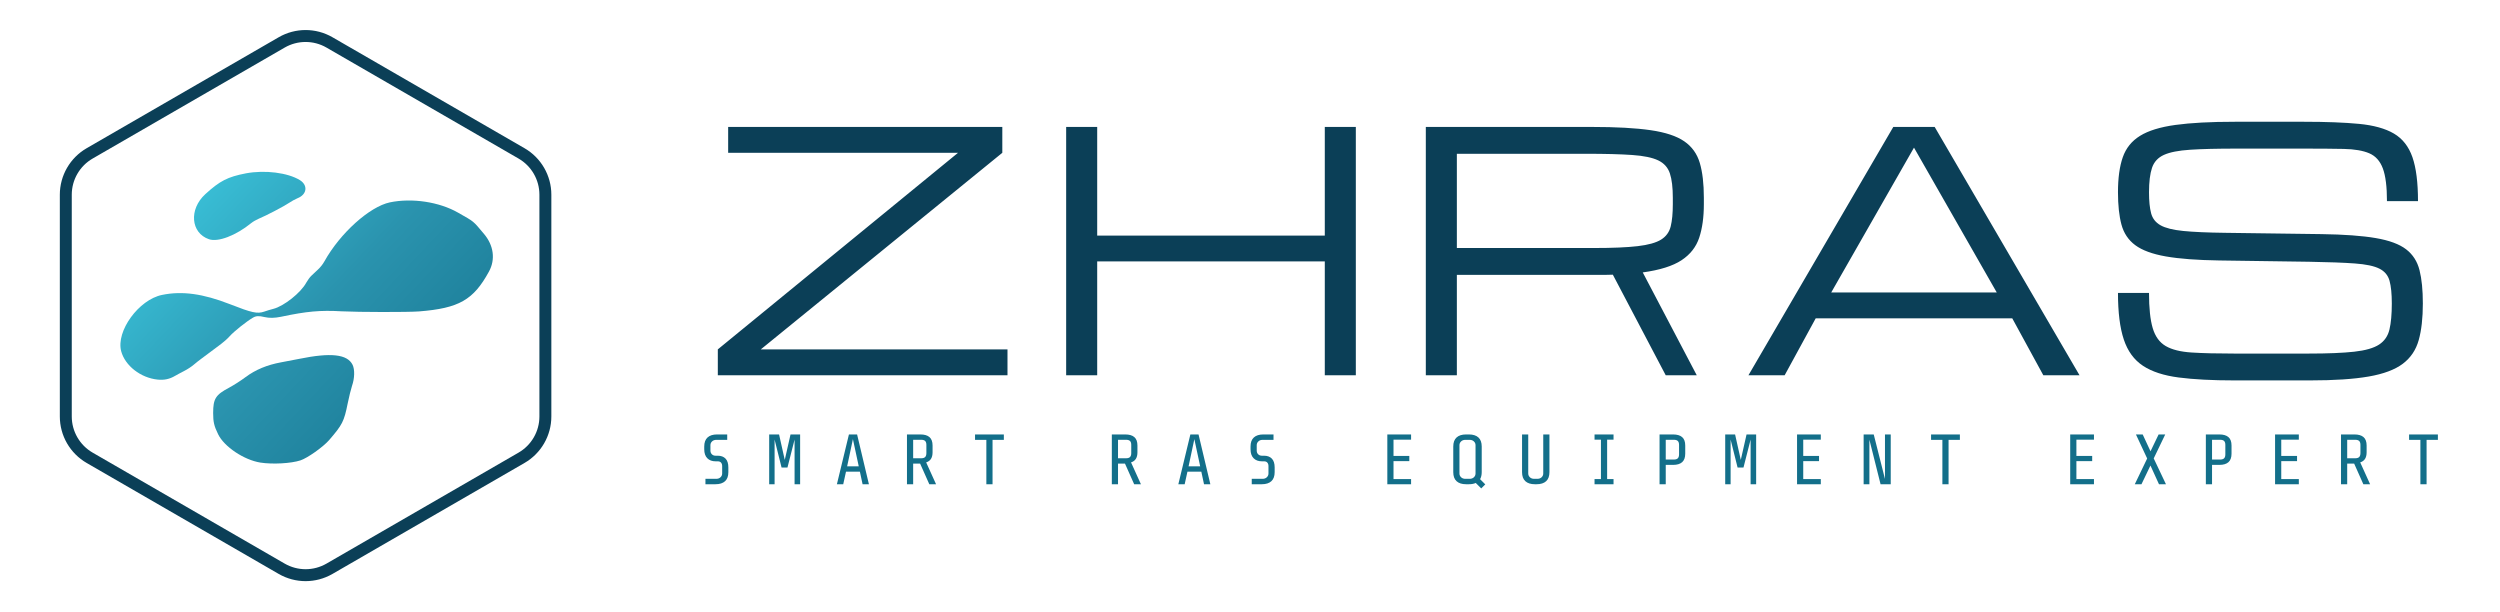
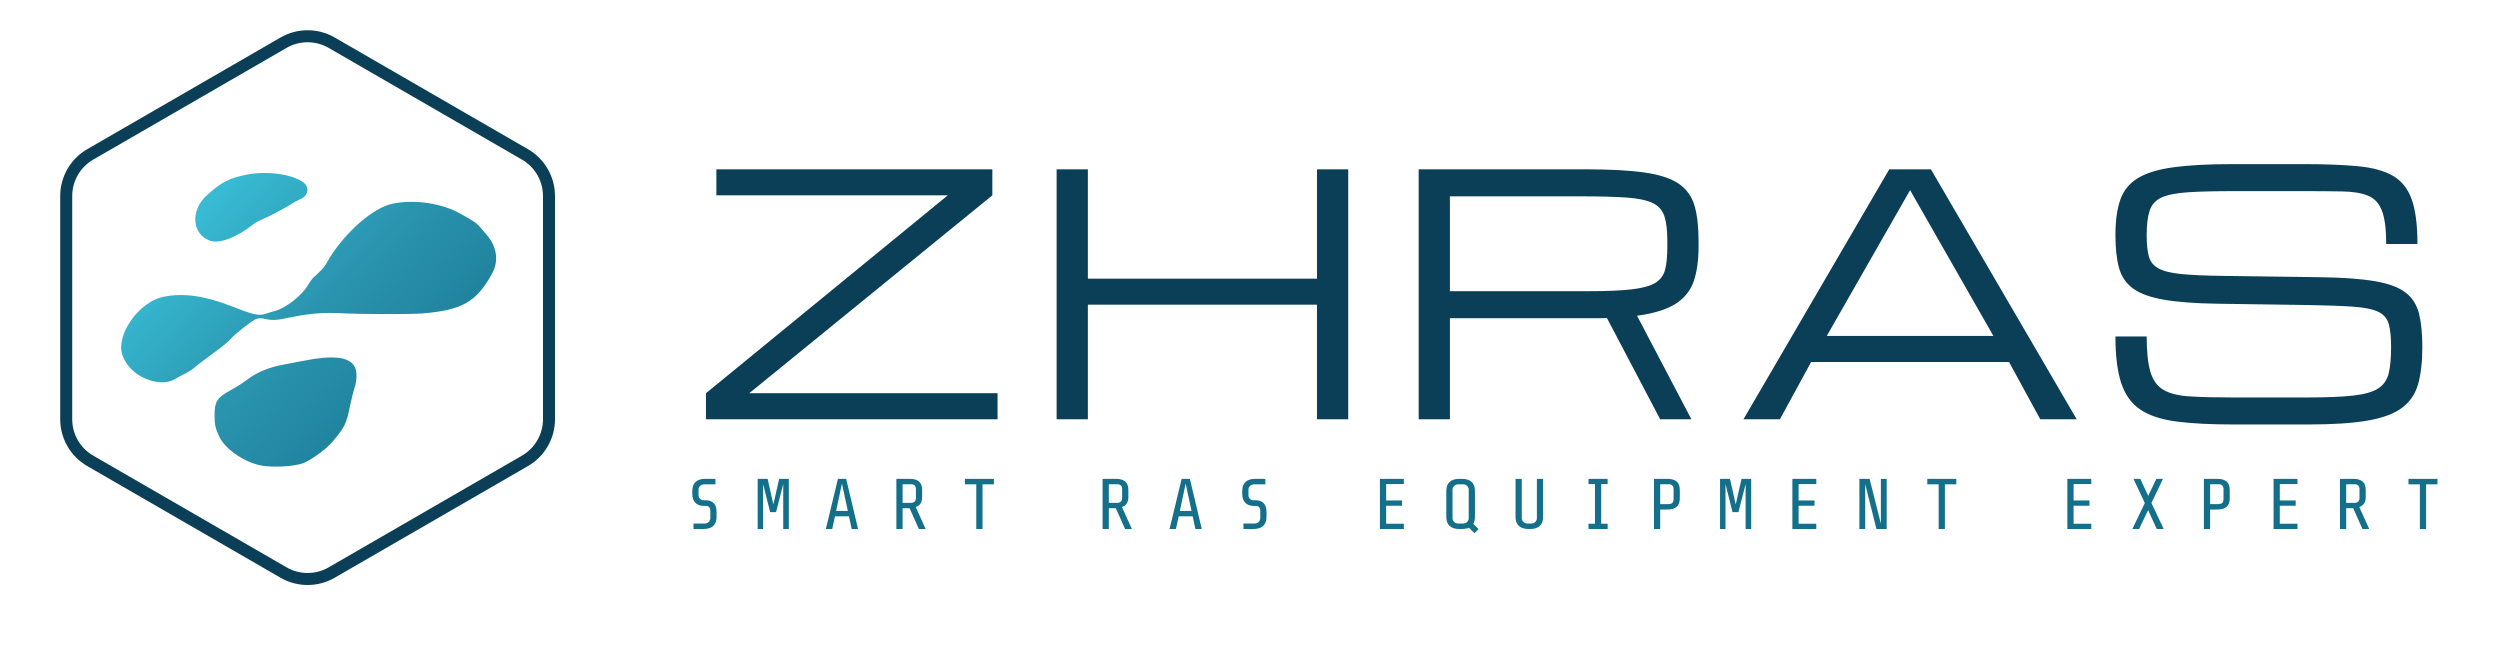
- <svg xmlns="http://www.w3.org/2000/svg" viewBox="-32.00 -32.00 261.79 64.00">
+ <svg xmlns="http://www.w3.org/2000/svg" viewBox="-30.27 -36.32 260.06 68.32">
  <defs>
-     <linearGradient id="chu11" gradientUnits="userSpaceOnUse" x1="615" y1="248" x2="665" y2="307">
+     <linearGradient id="chu2" gradientUnits="userSpaceOnUse" x1="615" y1="248" x2="665" y2="307">
      <stop offset="0" stop-color="#0B3F57" />
      <stop offset="1" stop-color="#0B3F57" />
    </linearGradient>
-     <linearGradient id="cdu11" gradientUnits="userSpaceOnUse" x1="622" y1="262" x2="658" y2="296">
+     <linearGradient id="cdu2" gradientUnits="userSpaceOnUse" x1="622" y1="262" x2="658" y2="296">
      <stop offset="0" stop-color="#3FD0E6" />
      <stop offset="0.5" stop-color="#2A93AE" />
      <stop offset="1" stop-color="#136F8A" />
    </linearGradient>
  </defs>
-   <g transform="translate(-639.9 -277.4)">
-     <path d="M637.40 249.84A5.0 5.0 0 0 1 642.40 249.84L662.51 261.46A5.0 5.0 0 0 1 665.01 265.79L665.01 289.01A5.0 5.0 0 0 1 662.51 293.34L642.40 304.96A5.0 5.0 0 0 1 637.40 304.96L617.29 293.34A5.0 5.0 0 0 1 614.79 289.01L614.79 265.79A5.0 5.0 0 0 1 617.29 261.46L637.40 249.84Z" fill="none" stroke="url(#chu11)" stroke-width="1.25" stroke-linejoin="round" />
-     <path d=" M635.17 293.84 C633.46 293.57 631.37 292.18 630.74 290.87 C630.32 290.02 630.22 289.57 630.22 288.66 C630.22 287.14 630.48 286.74 631.92 285.98 C632.40 285.72 633.09 285.28 633.60 284.90 C634.66 284.11 635.87 283.61 637.34 283.34 C637.79 283.26 638.63 283.10 639.22 282.98 C642.55 282.30 644.27 282.49 644.82 283.60 C645.06 284.09 645.04 285.02 644.76 285.81 C644.65 286.14 644.45 286.96 644.31 287.64 C643.93 289.54 643.75 289.88 642.36 291.49 C641.72 292.22 640.09 293.37 639.36 293.61 C638.38 293.93 636.44 294.04 635.17 293.84 Z" fill="url(#cdu11)" />
-     <path d=" M624.41 285.15 C622.63 284.97 621.00 283.70 620.59 282.18 C620.03 280.08 622.43 276.77 624.88 276.28 C626.97 275.85 629.15 276.15 631.97 277.25 C634.29 278.16 634.84 278.28 635.57 278.03 C635.82 277.94 636.25 277.81 636.53 277.74 C637.63 277.46 639.41 276.05 639.97 275.00 C640.11 274.75 640.35 274.42 640.50 274.28 C640.65 274.13 640.97 273.84 641.19 273.63 C641.46 273.38 641.69 273.09 641.87 272.77 C643.51 269.82 646.60 267.04 648.73 266.59 C651.05 266.11 653.90 266.54 655.87 267.67 C657.59 268.65 657.40 268.49 658.57 269.88 C659.60 271.09 659.80 272.57 659.10 273.84 C657.48 276.81 655.96 277.68 651.78 278.01 C650.59 278.10 645.48 278.09 643.69 278.00 C641.42 277.87 640.02 278.00 637.33 278.57 C636.64 278.71 636.11 278.72 635.59 278.60 C635.02 278.46 634.71 278.47 634.38 278.67 C633.71 279.06 632.38 280.12 631.94 280.62 C631.73 280.86 631.33 281.21 631.05 281.42 C630.77 281.62 630.29 281.98 629.98 282.22 C629.66 282.46 629.22 282.79 629.00 282.95 C628.78 283.11 628.41 283.40 628.19 283.59 C627.96 283.79 627.52 284.08 627.18 284.25 C626.86 284.42 626.43 284.64 626.25 284.75 C625.66 285.10 625.10 285.22 624.41 285.15 Z" fill="url(#cdu11)" />
-     <path d=" M629.78 270.45 C627.87 269.79 627.67 267.32 629.39 265.74 C630.92 264.34 631.74 263.92 633.66 263.55 C635.64 263.18 638.03 263.48 639.30 264.26 C640.17 264.80 640.05 265.77 639.05 266.16 C638.81 266.26 638.41 266.48 638.16 266.65 C637.70 266.97 635.76 267.99 634.98 268.31 C634.73 268.42 634.39 268.61 634.22 268.75 C632.60 270.07 630.73 270.78 629.78 270.45 Z" fill="url(#cdu11)" />
+   <g transform="translate(1.728 -4.320)">
+     <g transform="translate(-639.9 -277.4)">
+       <path d="M637.40 249.84A5.0 5.0 0 0 1 642.40 249.84L662.51 261.46A5.0 5.0 0 0 1 665.01 265.79L665.01 289.01A5.0 5.0 0 0 1 662.51 293.34L642.40 304.96A5.0 5.0 0 0 1 637.40 304.96L617.29 293.34A5.0 5.0 0 0 1 614.79 289.01L614.79 265.79A5.0 5.0 0 0 1 617.29 261.46L637.40 249.84Z" fill="none" stroke="url(#chu2)" stroke-width="1.25" stroke-linejoin="round" />
+       <path d=" M635.17 293.84 C633.46 293.57 631.37 292.18 630.74 290.87 C630.32 290.02 630.22 289.57 630.22 288.66 C630.22 287.14 630.48 286.74 631.92 285.98 C632.40 285.72 633.09 285.28 633.60 284.90 C634.66 284.11 635.87 283.61 637.34 283.34 C637.79 283.26 638.63 283.10 639.22 282.98 C642.55 282.30 644.27 282.49 644.82 283.60 C645.06 284.09 645.04 285.02 644.76 285.81 C644.65 286.14 644.45 286.96 644.31 287.64 C643.93 289.54 643.75 289.88 642.36 291.49 C641.72 292.22 640.09 293.37 639.36 293.61 C638.38 293.93 636.44 294.04 635.17 293.84 Z" fill="url(#cdu2)" />
+       <path d=" M624.41 285.15 C622.63 284.97 621.00 283.70 620.59 282.18 C620.03 280.08 622.43 276.77 624.88 276.28 C626.97 275.85 629.15 276.15 631.97 277.25 C634.29 278.16 634.84 278.28 635.57 278.03 C635.82 277.94 636.25 277.81 636.53 277.74 C637.63 277.46 639.41 276.05 639.97 275.00 C640.11 274.75 640.35 274.42 640.50 274.28 C640.65 274.13 640.97 273.84 641.19 273.63 C641.46 273.38 641.69 273.09 641.87 272.77 C643.51 269.82 646.60 267.04 648.73 266.59 C651.05 266.11 653.90 266.54 655.87 267.67 C657.59 268.65 657.40 268.49 658.57 269.88 C659.60 271.09 659.80 272.57 659.10 273.84 C657.48 276.81 655.96 277.68 651.78 278.01 C650.59 278.10 645.48 278.09 643.69 278.00 C641.42 277.87 640.02 278.00 637.33 278.57 C636.64 278.71 636.11 278.72 635.59 278.60 C635.02 278.46 634.71 278.47 634.38 278.67 C633.71 279.06 632.38 280.12 631.94 280.62 C631.73 280.86 631.33 281.21 631.05 281.42 C630.77 281.62 630.29 281.98 629.98 282.22 C629.66 282.46 629.22 282.79 629.00 282.95 C628.78 283.11 628.41 283.40 628.19 283.59 C627.96 283.79 627.52 284.08 627.18 284.25 C626.86 284.42 626.43 284.64 626.25 284.75 C625.66 285.10 625.10 285.22 624.41 285.15 Z" fill="url(#cdu2)" />
+       <path d=" M629.78 270.45 C627.87 269.79 627.67 267.32 629.39 265.74 C630.92 264.34 631.74 263.92 633.66 263.55 C635.64 263.18 638.03 263.48 639.30 264.26 C640.17 264.80 640.05 265.77 639.05 266.16 C638.81 266.26 638.41 266.48 638.16 266.65 C637.70 266.97 635.76 267.99 634.98 268.31 C634.73 268.42 634.39 268.61 634.22 268.75 C632.60 270.07 630.73 270.78 629.78 270.45 Z" fill="url(#cdu2)" />
+     </g>
  </g>
  <path transform="translate(41.0 7.293)" d="M2.167 0.0V-2.708L27.32 -23.292H3.25V-26.0H31.958V-23.292L6.669 -2.708H32.5V0.0Z M38.644 0.0V-26.0H41.894V-14.625H65.727V-26.0H68.977V0.0H65.727V-11.917H41.894V0.0Z M76.306 -26.0H93.707Q97.516 -26.0 99.843 -25.661Q102.171 -25.323 103.372 -24.493Q104.574 -23.664 104.997 -22.225Q105.421 -20.786 105.421 -18.586V-17.909Q105.421 -15.878 104.938 -14.413Q104.456 -12.949 103.085 -12.044Q101.713 -11.138 99.022 -10.766L104.676 0.0H101.426L95.891 -10.529Q95.552 -10.512 95.188 -10.512Q94.824 -10.512 94.435 -10.512H79.556V0.0H76.306ZM79.556 -13.322H93.927Q96.822 -13.322 98.489 -13.516Q100.156 -13.711 100.943 -14.202Q101.73 -14.693 101.95 -15.59Q102.171 -16.487 102.171 -17.909V-18.586Q102.171 -20.194 101.866 -21.125Q101.561 -22.056 100.647 -22.496Q99.733 -22.936 97.922 -23.063Q96.111 -23.19 93.081 -23.19H79.556Z M110.092 0.0 125.258 -26.0H129.592L144.758 0.0H140.967L137.717 -5.958H117.133L113.883 0.0ZM118.758 -8.667H136.092L127.425 -23.833Z M177.461 -7.516Q177.461 -9.022 177.224 -9.885Q176.987 -10.749 176.157 -11.163Q175.328 -11.578 173.585 -11.705Q171.841 -11.832 168.811 -11.883L159.4 -12.018Q155.913 -12.069 153.797 -12.441Q151.681 -12.814 150.598 -13.618Q149.514 -14.422 149.15 -15.776Q148.786 -17.13 148.786 -19.161Q148.786 -21.379 149.286 -22.818Q149.785 -24.257 151.097 -25.069Q152.409 -25.882 154.812 -26.212Q157.216 -26.542 161.025 -26.542H168.269Q171.723 -26.542 174.025 -26.322Q176.327 -26.102 177.681 -25.306Q179.035 -24.51 179.619 -22.835Q180.203 -21.159 180.203 -18.23H176.953Q176.953 -20.499 176.521 -21.658Q176.09 -22.818 175.1 -23.241Q174.109 -23.664 172.433 -23.698Q170.758 -23.732 168.269 -23.732H161.194Q158.164 -23.732 156.344 -23.613Q154.525 -23.495 153.594 -23.072Q152.663 -22.648 152.35 -21.717Q152.036 -20.786 152.036 -19.161Q152.036 -17.79 152.256 -16.961Q152.476 -16.132 153.247 -15.7Q154.017 -15.268 155.625 -15.107Q157.233 -14.947 160.009 -14.913L170.098 -14.777Q173.652 -14.727 175.777 -14.363Q177.901 -13.999 178.959 -13.186Q180.017 -12.374 180.364 -10.994Q180.711 -9.615 180.711 -7.516Q180.711 -5.23 180.279 -3.682Q179.848 -2.133 178.612 -1.202Q177.376 -0.271 175.04 0.135Q172.704 0.542 168.896 0.542H160.974Q157.504 0.542 155.151 0.237Q152.798 -0.068 151.402 -0.99Q150.005 -1.913 149.396 -3.741Q148.786 -5.569 148.786 -8.616H152.036Q152.036 -6.229 152.426 -4.926Q152.815 -3.622 153.788 -3.055Q154.762 -2.488 156.514 -2.378Q158.266 -2.268 160.974 -2.268H168.726Q171.756 -2.268 173.517 -2.463Q175.277 -2.658 176.124 -3.208Q176.97 -3.758 177.215 -4.79Q177.461 -5.823 177.461 -7.516Z" fill="#0B3F57" />
  <path transform="translate(41.0 18.707)" d="M1.929 0.0H0.872V-0.566H2.004Q2.279 -0.566 2.451 -0.73Q2.622 -0.894 2.622 -1.125V-1.899Q2.622 -2.123 2.507 -2.261Q2.391 -2.399 2.16 -2.399H1.937Q1.385 -2.399 1.065 -2.723Q0.745 -3.047 0.745 -3.665V-3.948Q0.745 -4.581 1.091 -4.898Q1.438 -5.214 2.086 -5.214H3.151V-4.648H2.011Q1.736 -4.648 1.564 -4.484Q1.393 -4.32 1.393 -4.089V-3.523Q1.393 -3.292 1.542 -3.14Q1.691 -2.987 1.929 -2.987H2.153Q2.682 -2.987 2.976 -2.682Q3.27 -2.376 3.27 -1.758V-1.266Q3.27 -0.633 2.924 -0.317Q2.577 0.0 1.929 0.0Z M9.46 -1.75H8.842L8.112 -4.678V0.0H7.546V-5.214H8.581L9.177 -2.547L9.78 -5.214H10.786V0.0H10.205V-4.678Z M15.59 -1.318 15.3 0.0H14.637L15.896 -5.214H16.752L17.989 0.0H17.326L17.043 -1.318ZM16.924 -1.877 16.313 -4.723 15.709 -1.877Z M22.622 -2.16V0.0H21.974V-5.214H23.374Q24.007 -5.214 24.331 -4.935Q24.655 -4.655 24.655 -4.052V-3.337Q24.655 -2.495 23.985 -2.287L25.02 0.0H24.313L23.352 -2.16ZM23.464 -4.655H22.622V-2.719H23.464Q23.747 -2.719 23.877 -2.849Q24.007 -2.98 24.007 -3.263V-4.119Q24.007 -4.402 23.877 -4.529Q23.747 -4.655 23.464 -4.655Z M30.287 0.0V-4.648H29.102V-5.214H32.119V-4.648H30.935V0.0Z  M44.074 -2.16V0.0H43.426V-5.214H44.827Q45.46 -5.214 45.784 -4.935Q46.108 -4.655 46.108 -4.052V-3.337Q46.108 -2.495 45.438 -2.287L46.473 0.0H45.765L44.804 -2.16ZM44.916 -4.655H44.074V-2.719H44.916Q45.199 -2.719 45.33 -2.849Q45.46 -2.98 45.46 -3.263V-4.119Q45.46 -4.402 45.33 -4.529Q45.199 -4.655 44.916 -4.655Z M51.344 -1.318 51.054 0.0H50.391L51.65 -5.214H52.506L53.743 0.0H53.08L52.797 -1.318ZM52.678 -1.877 52.067 -4.723 51.464 -1.877Z M59.136 0.0H58.078V-0.566H59.21Q59.486 -0.566 59.657 -0.73Q59.829 -0.894 59.829 -1.125V-1.899Q59.829 -2.123 59.713 -2.261Q59.598 -2.399 59.367 -2.399H59.143Q58.592 -2.399 58.272 -2.723Q57.951 -3.047 57.951 -3.665V-3.948Q57.951 -4.581 58.298 -4.898Q58.644 -5.214 59.292 -5.214H60.357V-4.648H59.218Q58.942 -4.648 58.771 -4.484Q58.599 -4.32 58.599 -4.089V-3.523Q58.599 -3.292 58.748 -3.14Q58.897 -2.987 59.136 -2.987H59.359Q59.888 -2.987 60.182 -2.682Q60.477 -2.376 60.477 -1.758V-1.266Q60.477 -0.633 60.13 -0.317Q59.784 0.0 59.136 0.0Z  M74.763 -5.214V-4.67H72.923V-2.965H74.577V-2.421H72.923V-0.544H74.763V0.0H72.275V-5.214Z M80.819 0.0H80.521Q79.873 0.0 79.527 -0.317Q79.18 -0.633 79.18 -1.266V-3.948Q79.18 -4.581 79.527 -4.898Q79.873 -5.214 80.521 -5.214H80.819Q81.467 -5.214 81.814 -4.898Q82.16 -4.581 82.16 -3.948V-1.266Q82.16 -0.827 81.989 -0.529L82.532 0.015L82.108 0.439L81.534 -0.134Q81.244 0.0 80.819 0.0ZM80.894 -4.648H80.447Q80.171 -4.648 80 -4.484Q79.828 -4.32 79.828 -4.089V-1.125Q79.828 -0.894 80 -0.73Q80.171 -0.566 80.447 -0.566H80.894Q81.169 -0.566 81.341 -0.73Q81.512 -0.894 81.512 -1.125V-4.089Q81.512 -4.32 81.341 -4.484Q81.169 -4.648 80.894 -4.648Z M87.91 0.0H87.724Q87.076 0.0 86.73 -0.317Q86.383 -0.633 86.383 -1.266V-5.214H87.031V-1.125Q87.031 -0.894 87.203 -0.73Q87.374 -0.566 87.65 -0.566H87.985Q88.26 -0.566 88.432 -0.73Q88.603 -0.894 88.603 -1.125V-5.214H89.251V-1.266Q89.251 -0.633 88.905 -0.317Q88.558 0.0 87.91 0.0Z M94.644 -0.544V-4.67H93.974V-5.214H95.963V-4.67H95.292V-0.544H95.963V0.0H93.974V-0.544Z M102.205 -2.026H101.43V0.0H100.782V-5.214H102.19Q102.823 -5.214 103.147 -4.935Q103.471 -4.655 103.471 -4.052V-3.203Q103.471 -2.6 103.151 -2.313Q102.83 -2.026 102.205 -2.026ZM102.279 -4.655H101.43V-2.585H102.279Q102.562 -2.585 102.692 -2.715Q102.823 -2.845 102.823 -3.128V-4.119Q102.823 -4.402 102.692 -4.529Q102.562 -4.655 102.279 -4.655Z M109.571 -1.75H108.953L108.223 -4.678V0.0H107.657V-5.214H108.692L109.288 -2.547L109.892 -5.214H110.897V0.0H110.316V-4.678Z M117.668 -5.214V-4.67H115.828V-2.965H117.482V-2.421H115.828V-0.544H117.668V0.0H115.18V-5.214Z M122.756 0.0H122.152V-5.214H123.21L124.387 -0.551V-5.214H124.99V0.0H123.925L122.756 -4.663Z M130.398 0.0V-4.648H129.214V-5.214H132.231V-4.648H131.046V0.0Z  M146.272 -5.214V-4.67H144.432V-2.965H146.085V-2.421H144.432V-0.544H146.272V0.0H143.784V-5.214Z M151.247 0.0H150.547L151.843 -2.696L150.666 -5.214H151.374L152.193 -3.449L153.042 -5.214H153.735L152.529 -2.704L153.81 0.0H153.08L152.186 -1.959Z M159.411 -2.026H158.636V0.0H157.988V-5.214H159.396Q160.029 -5.214 160.353 -4.935Q160.677 -4.655 160.677 -4.052V-3.203Q160.677 -2.6 160.357 -2.313Q160.037 -2.026 159.411 -2.026ZM159.486 -4.655H158.636V-2.585H159.486Q159.769 -2.585 159.899 -2.715Q160.029 -2.845 160.029 -3.128V-4.119Q160.029 -4.402 159.899 -4.529Q159.769 -4.655 159.486 -4.655Z M167.724 -5.214V-4.67H165.884V-2.965H167.538V-2.421H165.884V-0.544H167.724V0.0H165.236V-5.214Z M172.789 -2.16V0.0H172.141V-5.214H173.541Q174.175 -5.214 174.499 -4.935Q174.823 -4.655 174.823 -4.052V-3.337Q174.823 -2.495 174.152 -2.287L175.188 0.0H174.48L173.519 -2.16ZM173.631 -4.655H172.789V-2.719H173.631Q173.914 -2.719 174.044 -2.849Q174.175 -2.98 174.175 -3.263V-4.119Q174.175 -4.402 174.044 -4.529Q173.914 -4.655 173.631 -4.655Z M180.454 0.0V-4.648H179.27V-5.214H182.286V-4.648H181.102V0.0Z" fill="#136F8A" />
</svg>
